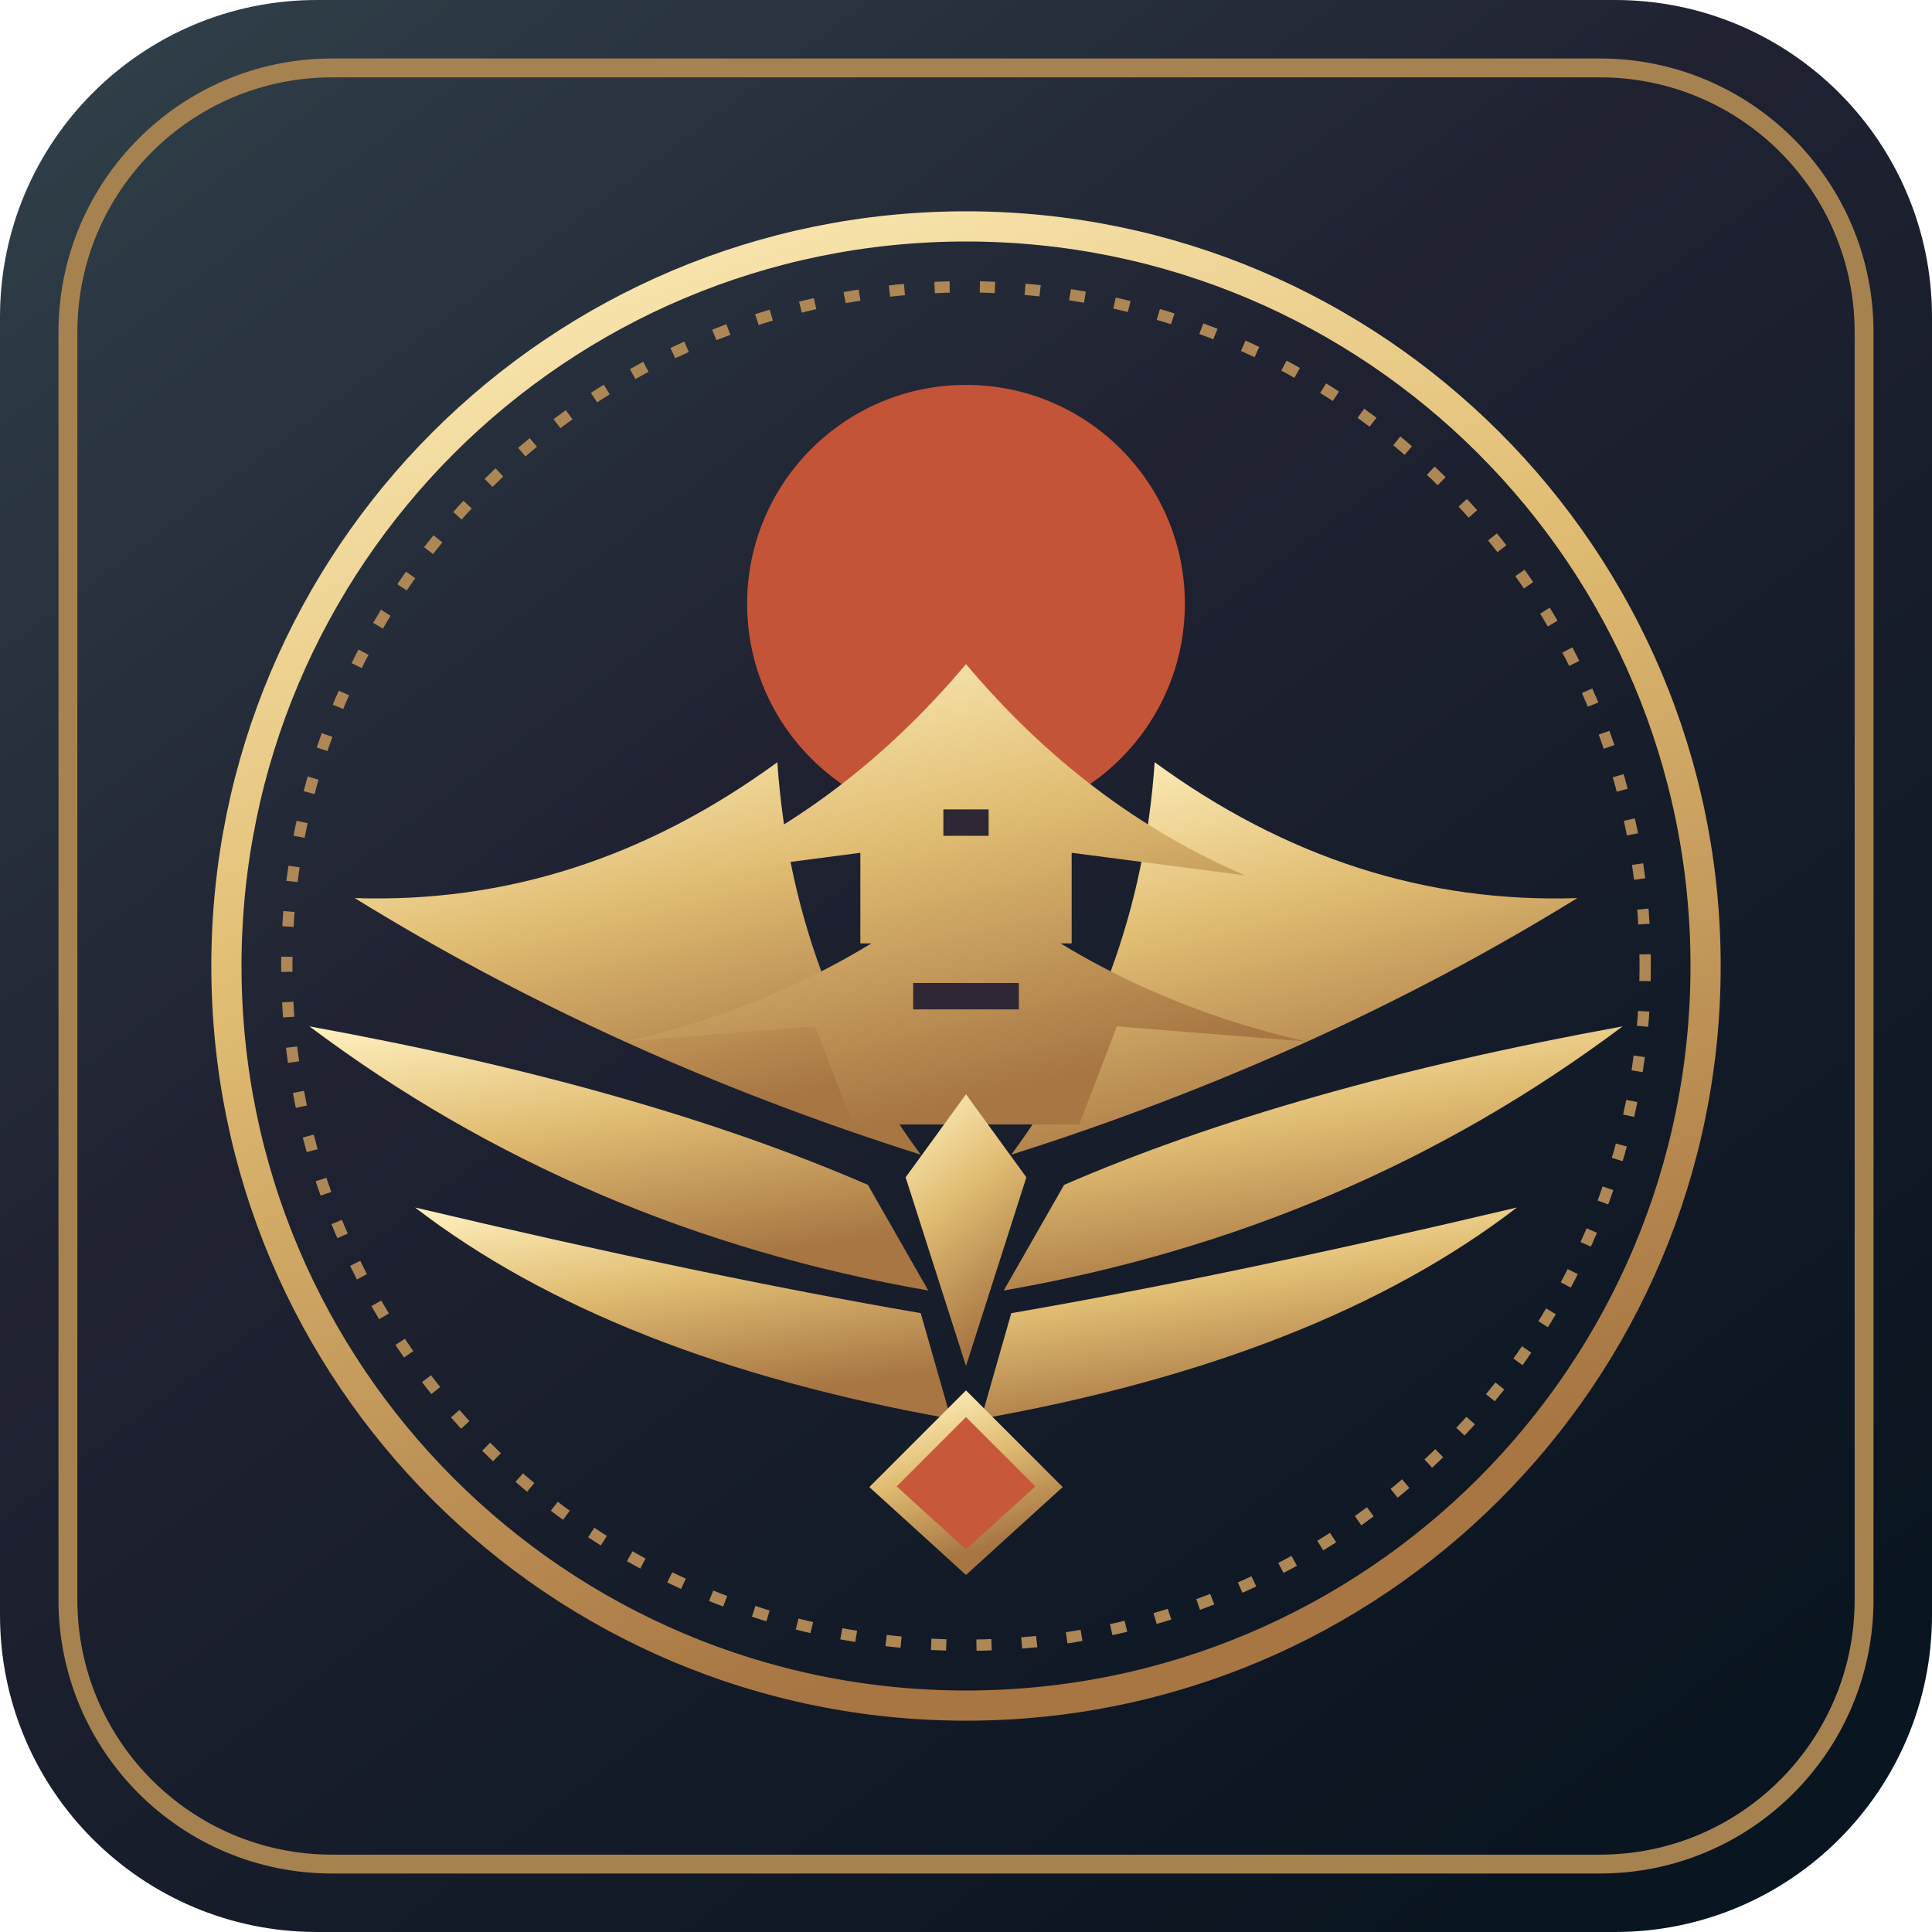
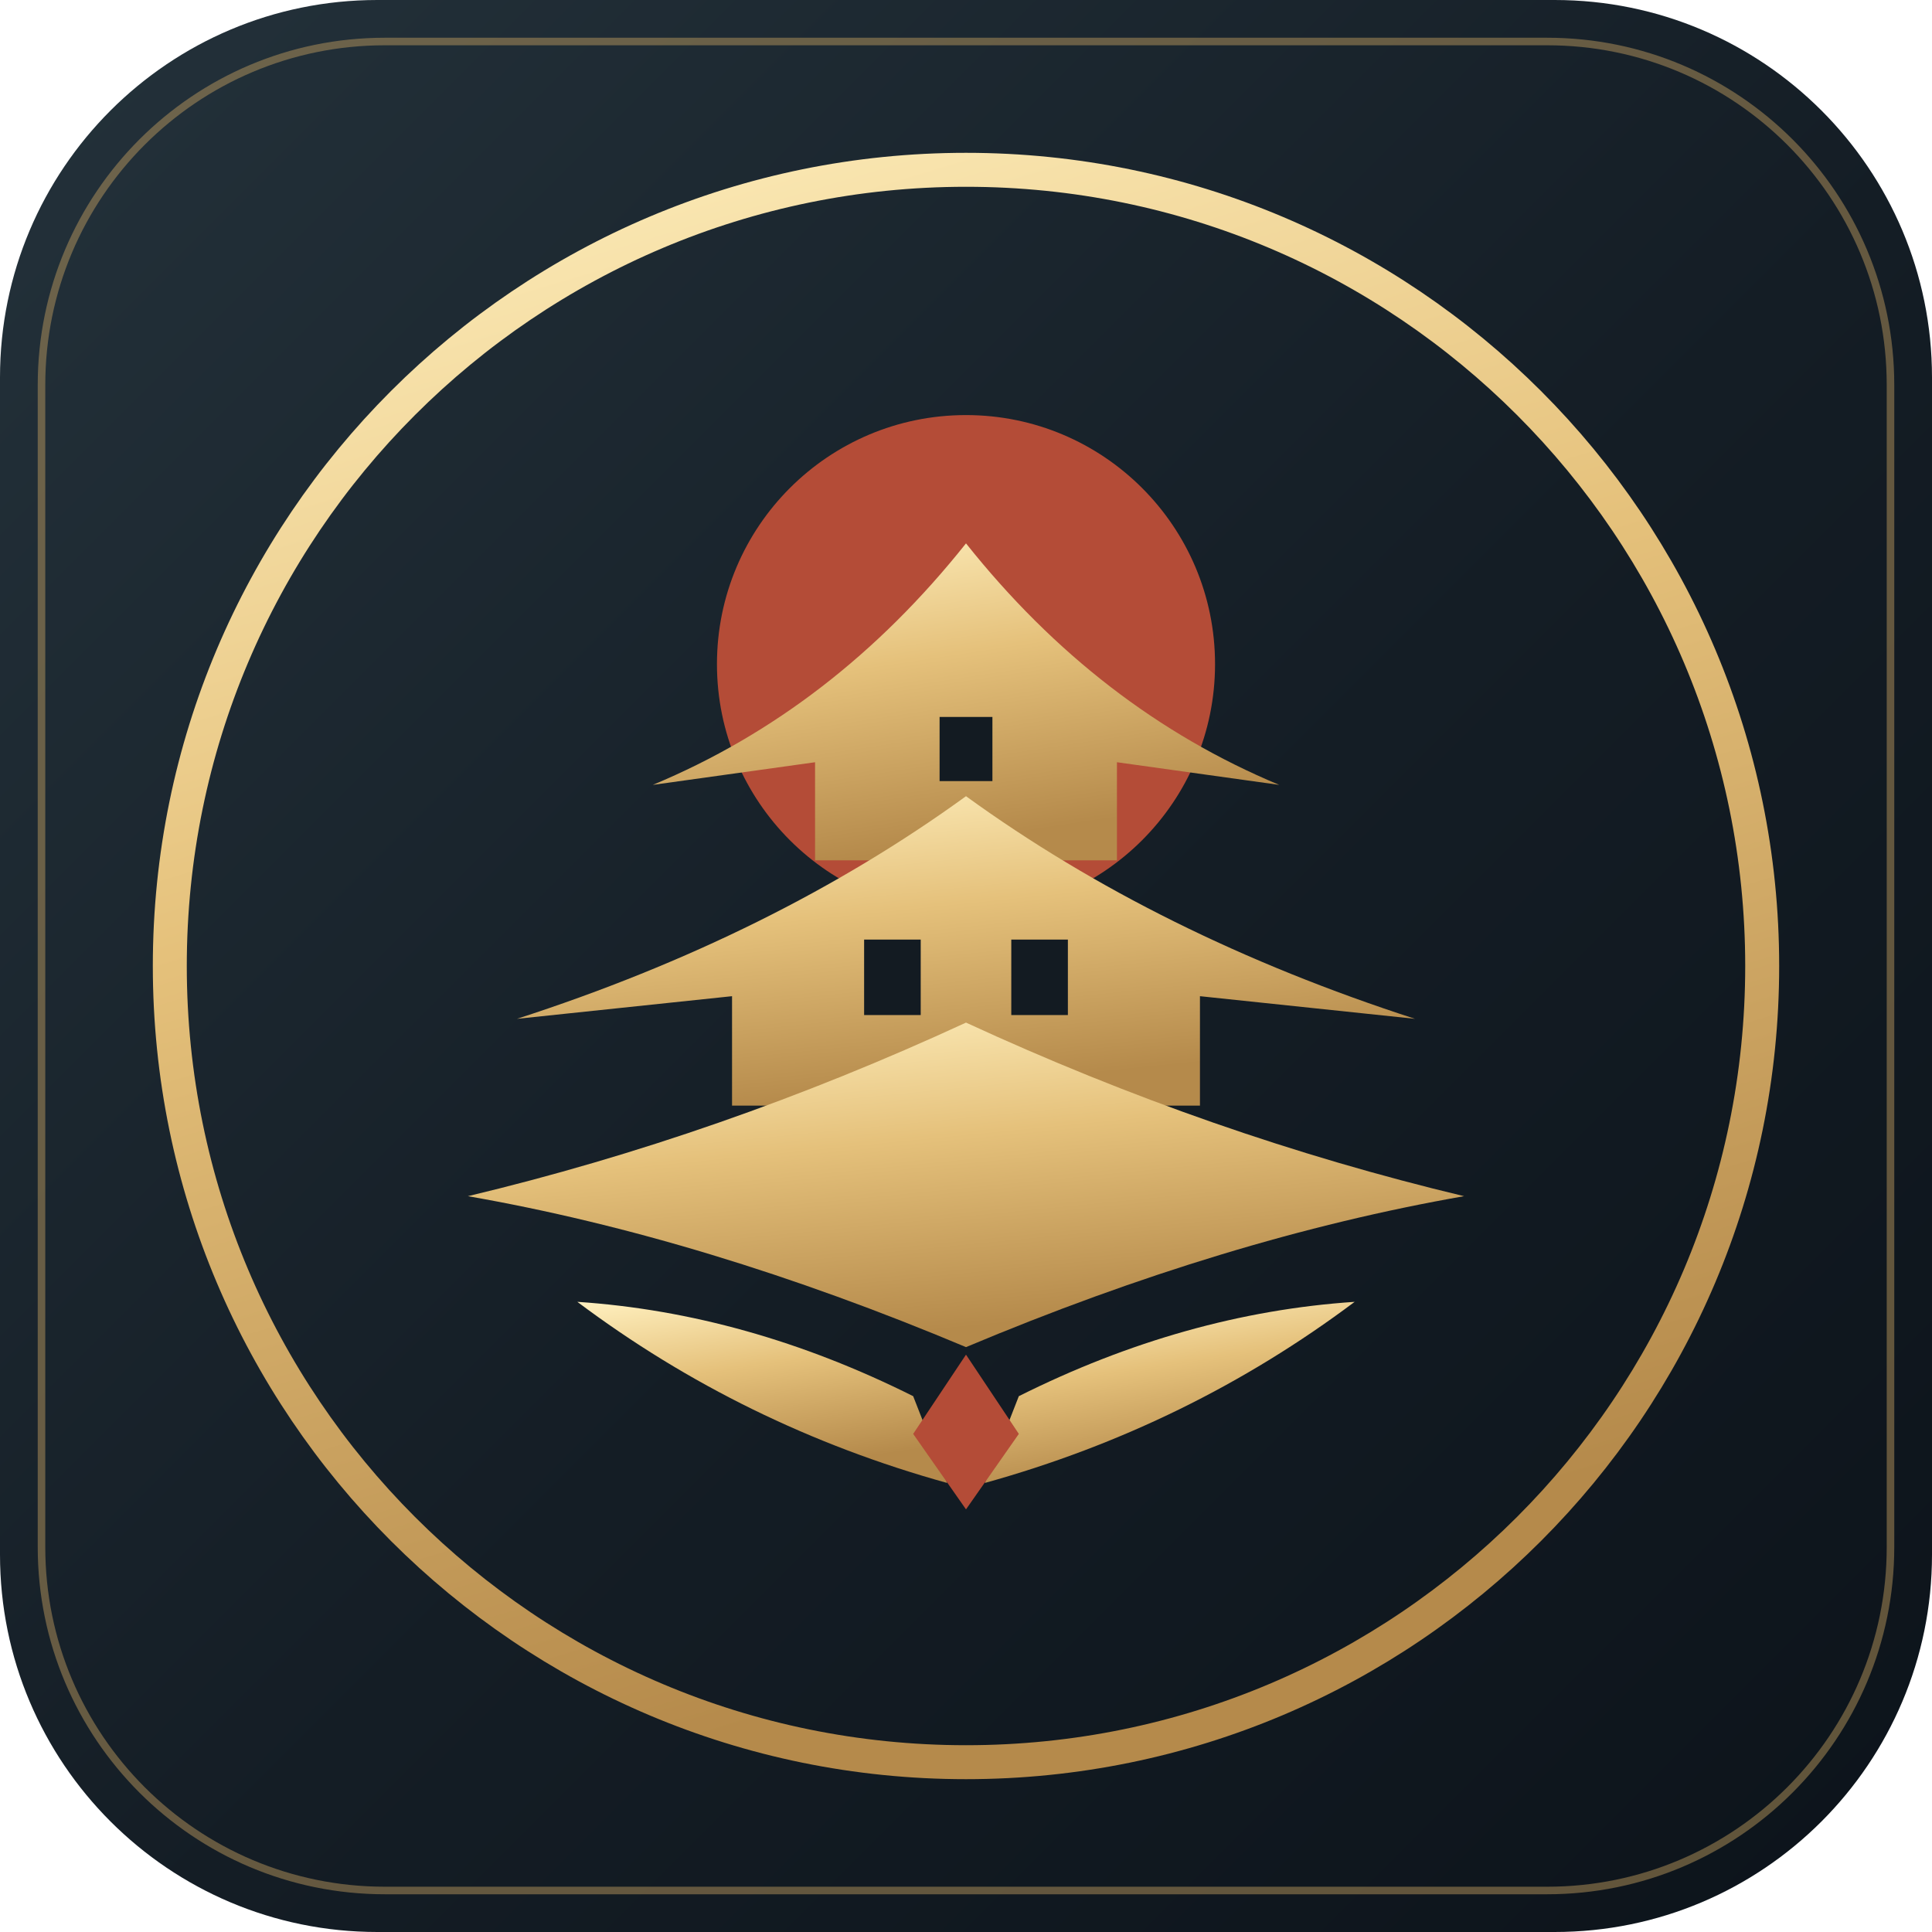
- <svg xmlns="http://www.w3.org/2000/svg" viewBox="0 0 256 256" aria-label="戦国VSの城と軍扇の紋章">
+ <svg xmlns="http://www.w3.org/2000/svg" viewBox="0 0 512 512" role="img" aria-labelledby="brand-title brand-desc">
  <defs>
-     <linearGradient id="lacquer" x2=".75" y2="1">
-       <stop stop-color="#31424b" />
-       <stop offset=".44" stop-color="#202232" />
-       <stop offset="1" stop-color="#091520" />
+     <linearGradient id="ink" x1="0" y1="0" x2="1" y2="1">
+       <stop stop-color="#24323b" />
+       <stop offset=".54" stop-color="#141d25" />
+       <stop offset="1" stop-color="#0c131a" />
    </linearGradient>
-     <linearGradient id="gilt" x2=".36" y2="1">
-       <stop stop-color="#fff1c0" />
-       <stop offset=".46" stop-color="#e1bd73" />
-       <stop offset="1" stop-color="#a77643" />
+     <linearGradient id="gold" x1="0" y1="0" x2=".3" y2="1">
+       <stop stop-color="#fff0bf" />
+       <stop offset=".45" stop-color="#e5c17b" />
+       <stop offset="1" stop-color="#b58a4b" />
    </linearGradient>
  </defs>
-   <rect width="256" height="256" rx="42" fill="url(#lacquer)" />
-   <rect x="9" y="9" width="238" height="238" rx="35" fill="none" stroke="#a78251" stroke-width="2.5" />
-   <circle cx="128" cy="128" r="98" fill="none" stroke="url(#gilt)" stroke-width="4" />
-   <circle cx="128" cy="128" r="90" fill="none" stroke="#ad8755" stroke-width="1.5" stroke-dasharray="2 4" />
-   <circle cx="128" cy="80" r="29" fill="#c45437" />
-   <g fill="url(#gilt)">
-     <path d="M47 119Q77 120 103 101Q105 130 122 153Q81 140 47 119Z" />
-     <path d="M41 136Q85 144 115 157L123 171Q77 163 41 136Z" />
-     <path d="M55 160Q93 169 122 174L126 188Q81 180 55 160Z" />
-     <path d="M209 119Q179 120 153 101Q151 130 134 153Q175 140 209 119Z" />
-     <path d="M215 136Q171 144 141 157L133 171Q179 163 215 136Z" />
-     <path d="M201 160Q163 169 134 174L130 188Q175 180 201 160Z" />
-     <path d="M91 116Q112 107 128 88Q144 107 165 116L142 113V125H114V113ZM83 138Q109 132 128 116Q147 132 173 138L148 136L143 149H113L108 136Z" />
-     <path d="M120 156L128 145L136 156L128 181Z" />
+   <rect width="512" height="512" rx="100" fill="url(#ink)" />
+   <rect x="11" y="11" width="490" height="490" rx="91" fill="none" stroke="#c9a362" stroke-opacity=".45" stroke-width="2" />
+   <circle cx="256" cy="256" r="211" fill="none" stroke="url(#gold)" stroke-width="9" />
+   <g>
+     <circle cx="256" cy="176" r="66" fill="#b44c37" />
+     <g fill="url(#gold)">
+       <path d="M173 208 Q221 188 256 144 Q291 188 339 208 L296 202 L296 228 L216 228 L216 202 Z" />
+       <path d="M137 270 Q205 248 256 211 Q307 248 375 270 L318 264 L318 293 L194 293 L194 264 Z" />
+       <path d="M124 317 Q191 301 256 271 Q321 301 388 317 Q325 328 256 357 Q187 328 124 317 Z" />
+       <path d="M153 345 Q198 348 242 370 L251 393 Q197 378 153 345 Z" />
+       <path d="M359 345 Q314 348 270 370 L261 393 Q315 378 359 345 Z" />
+     </g>
+     <path d="M249 190h14v17h-14z M229 249h15v20h-15z M268 249h15v20h-15z" fill="#131b22" />
+     <path d="M256 359 L270 380 L256 400 L242 380 Z" fill="#b44c37" />
  </g>
-   <path d="M125 109H131M121 132H135" stroke="#302734" stroke-width="3.5" />
-   <path d="M128 186l11 11-11 10-11-10Z" fill="#c75839" stroke="url(#gilt)" stroke-width="2.5" />
</svg>
